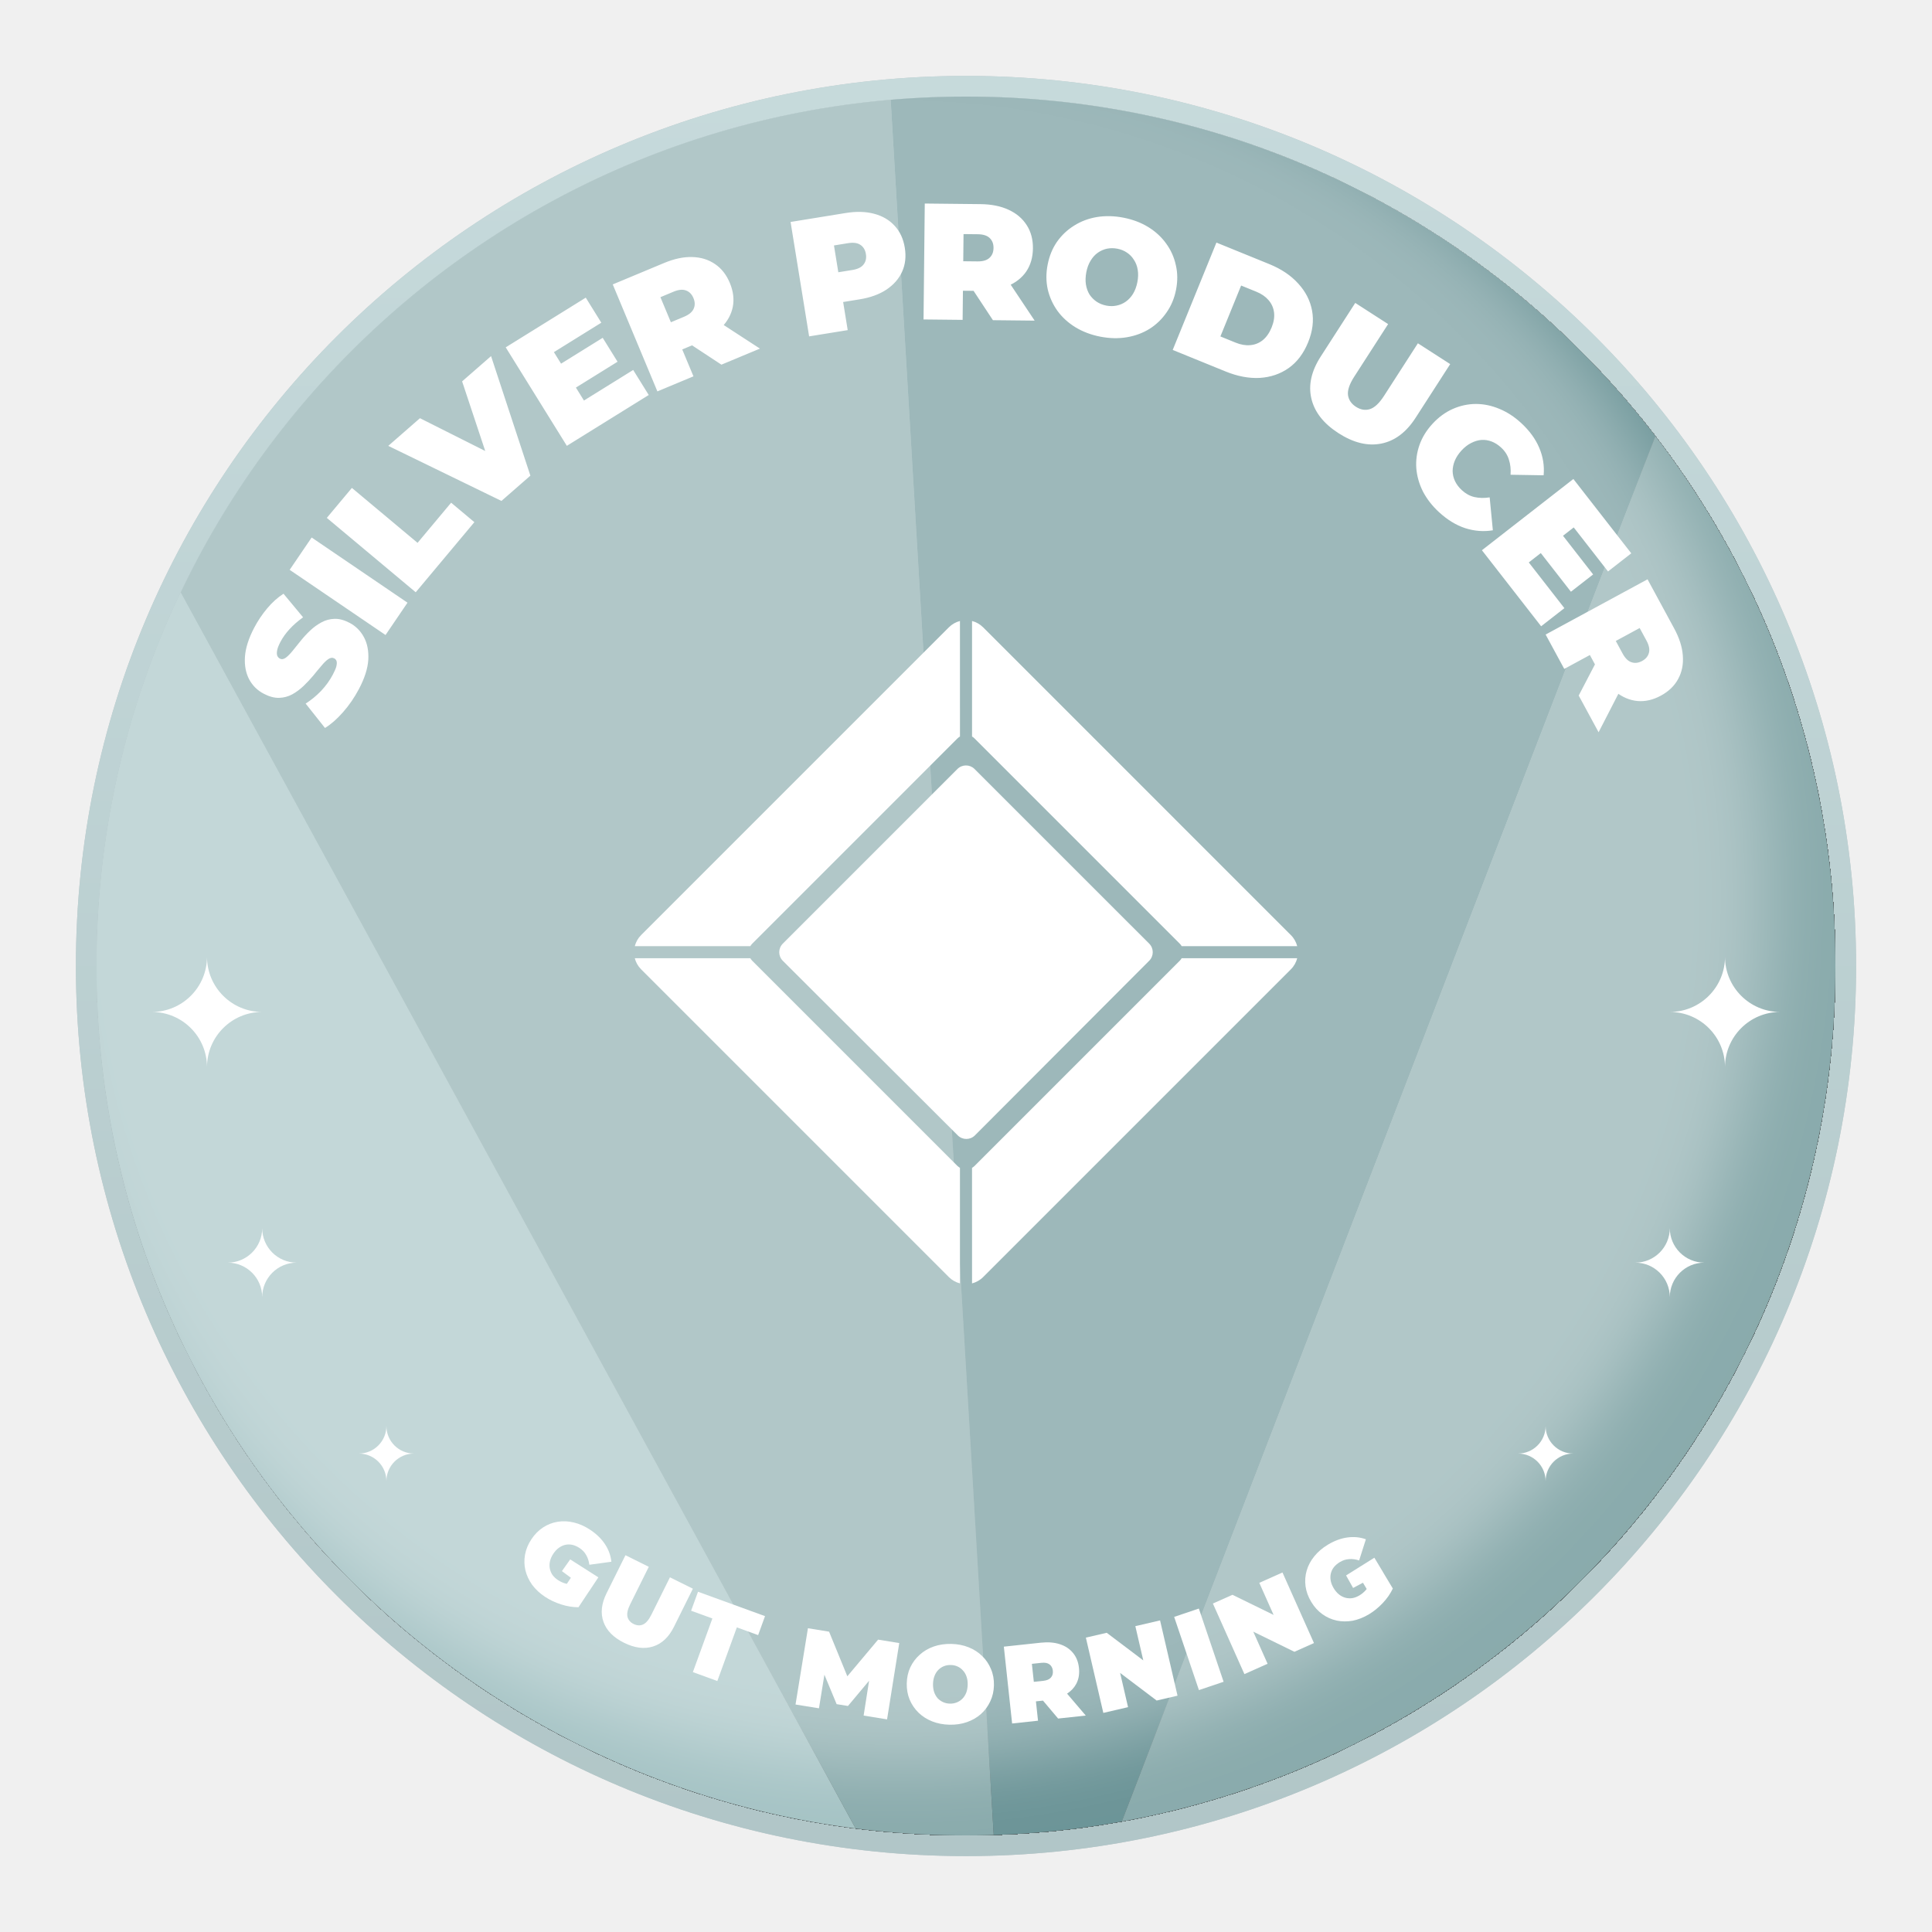
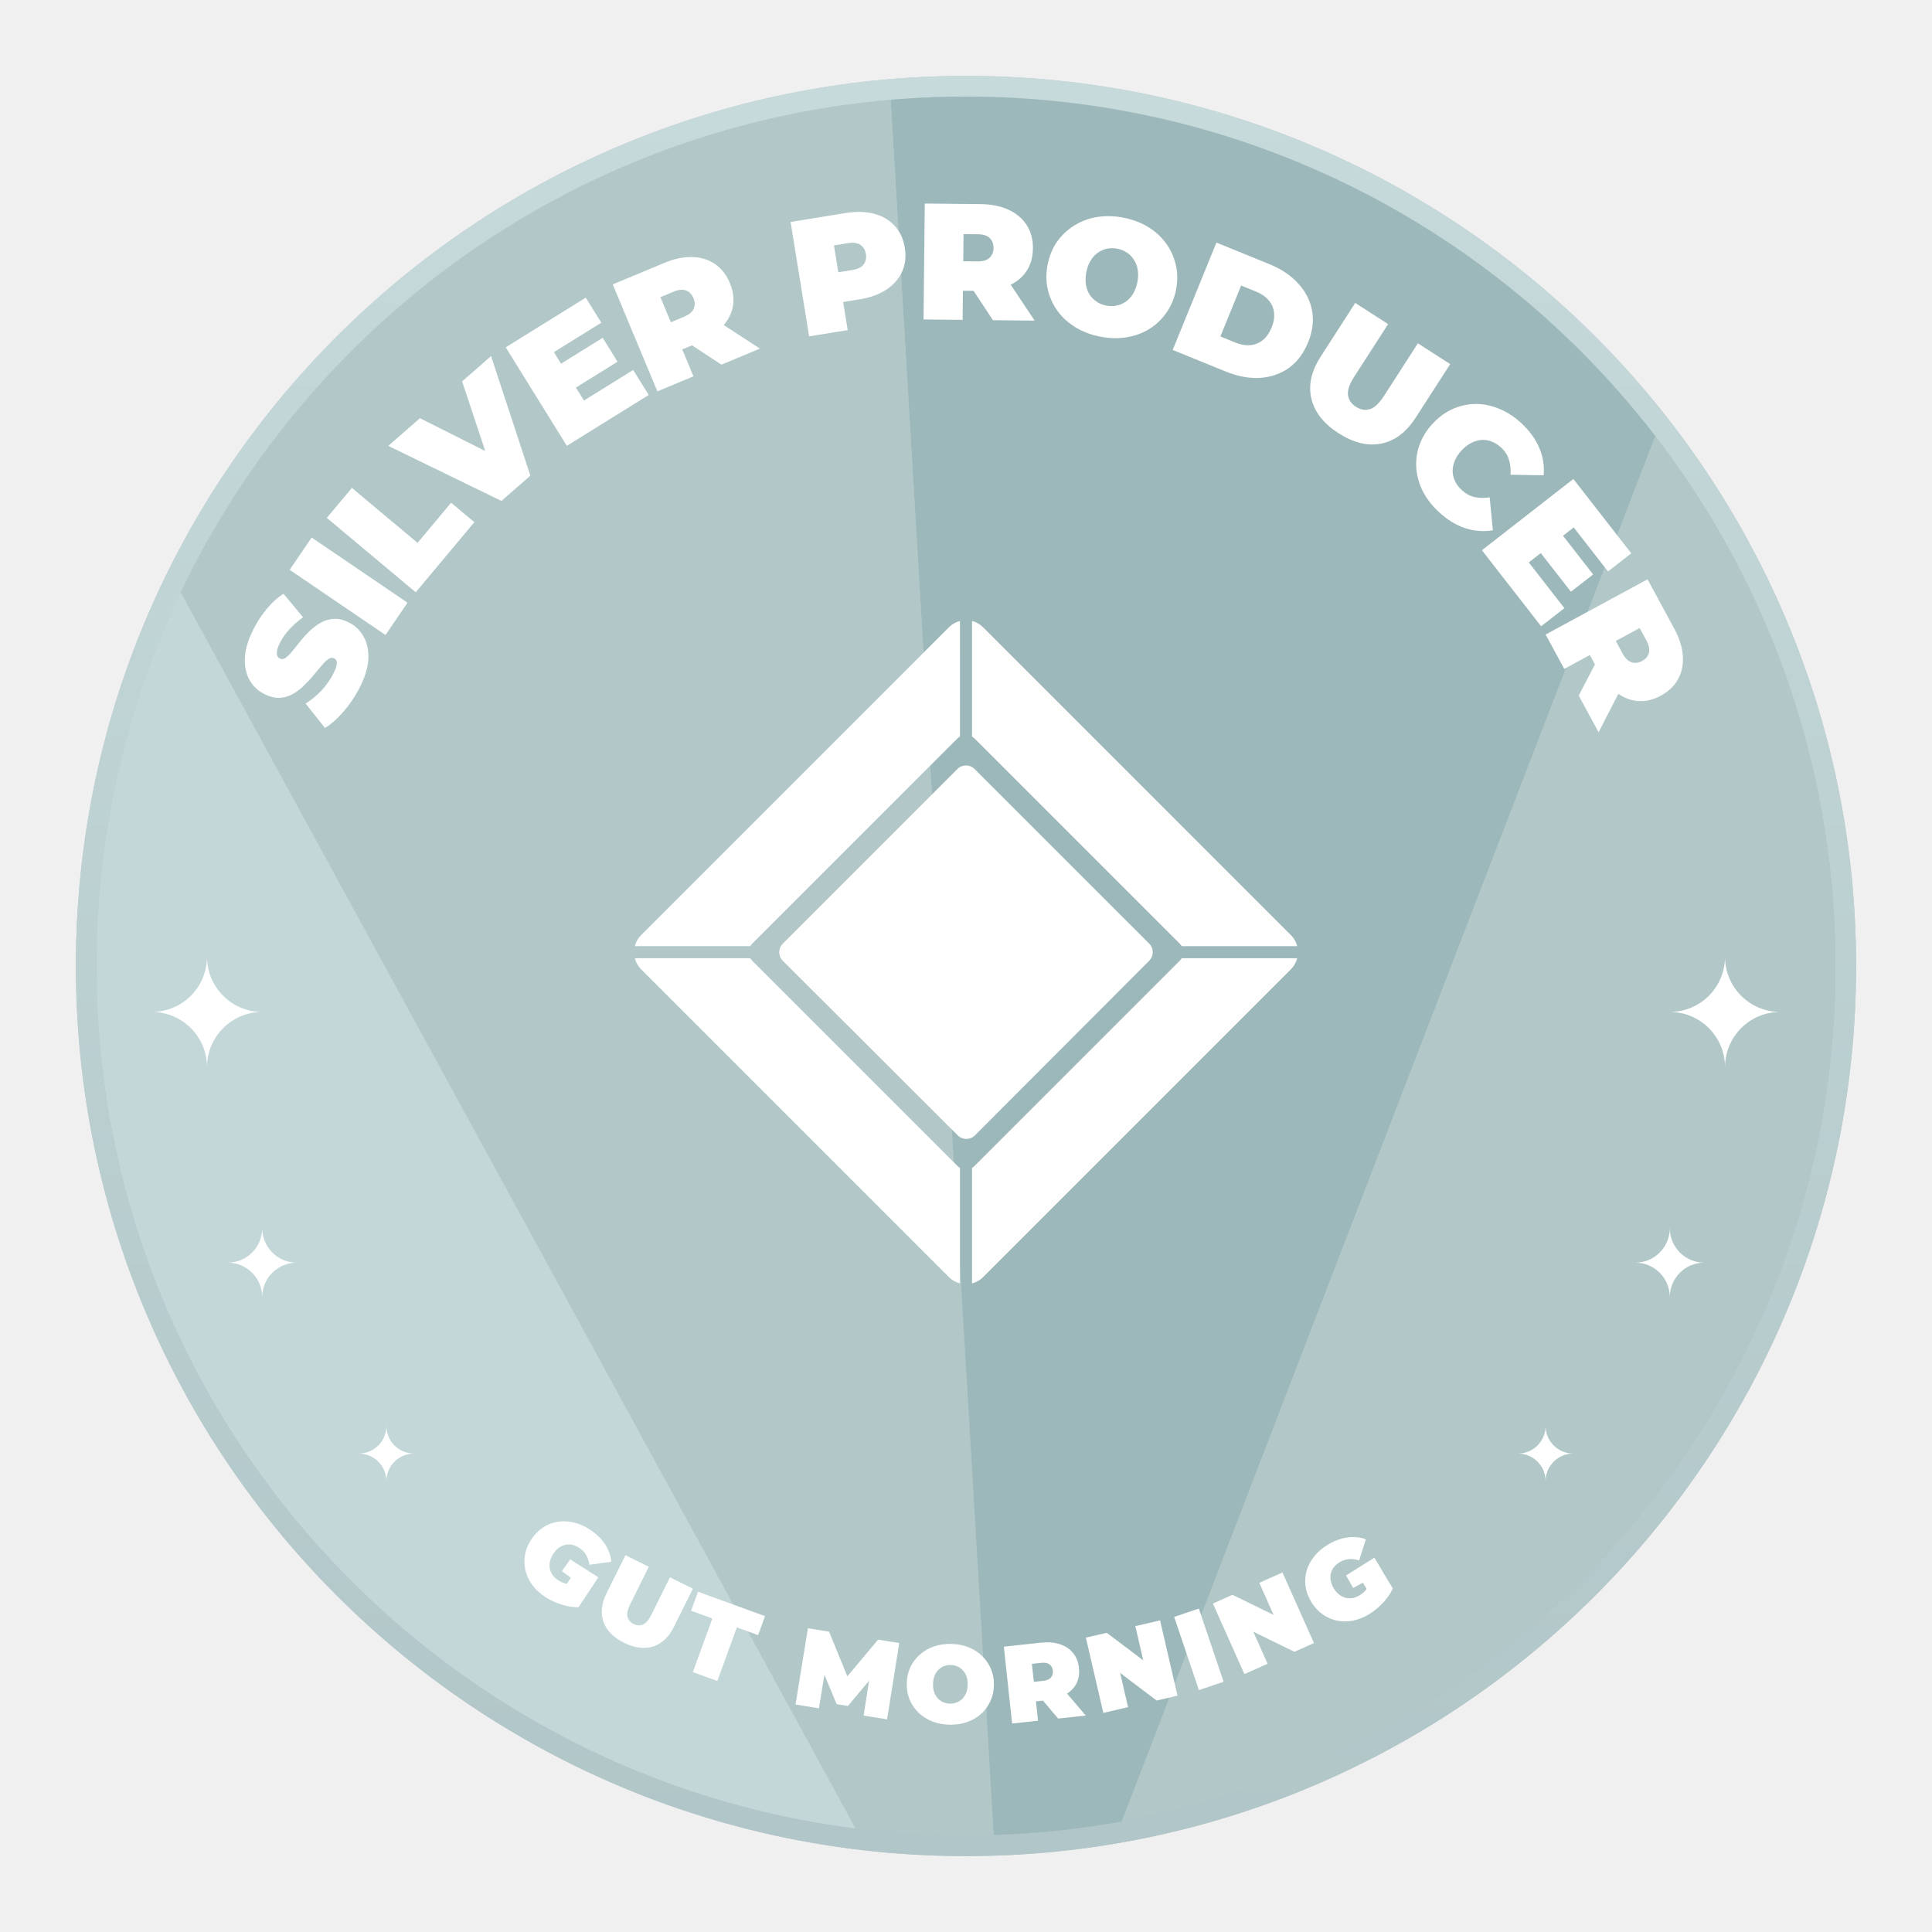
<svg xmlns="http://www.w3.org/2000/svg" width="140" height="140" viewBox="0 0 140 140" fill="none">
  <circle cx="70" cy="70" r="63.75" fill="url(#paint0_linear_2512_2594)" />
  <circle cx="70" cy="70" r="63.75" stroke="#9DACAF" stroke-width="1.5" />
  <circle cx="70" cy="70" r="63.75" stroke="url(#paint1_linear_2512_2594)" stroke-opacity="0.6" stroke-width="1.5" />
-   <g filter="url(#filter0_i_2512_2594)">
-     <mask id="mask0_2512_2594" style="mask-type:alpha" maskUnits="userSpaceOnUse" x="7" y="7" width="126" height="126">
-       <circle cx="70" cy="70" r="63" fill="white" />
-     </mask>
-     <g mask="url(#mask0_2512_2594)">
-       <path d="M73.198 153L-19 -15.846L-15.251 153H73.198Z" fill="#C3D7D8" />
-       <path d="M73.198 153L-19 -15.845L60.014 -69L73.198 153Z" fill="#B1C7C8" />
-       <path d="M73.198 153L138.453 -16.42L60.014 -69L73.198 153Z" fill="#9DB8BA" />
-       <path d="M73.198 153L138.453 -16.42L143.05 153H73.198Z" fill="#B1C7C8" />
-     </g>
+   <mask id="mask0_2512_2594" style="mask-type:alpha" maskUnits="userSpaceOnUse" x="7" y="7" width="126" height="126">
+     <circle cx="70" cy="70" r="63" fill="white" />
+   </mask>
+   <g mask="url(#mask0_2512_2594)">
+     <path d="M73.198 153L-19 -15.846L-15.251 153H73.198Z" fill="#C3D7D8" />
+     <path d="M73.198 153L-19 -15.845L60.014 -69L73.198 153Z" fill="#B1C7C8" />
+     <path d="M73.198 153L138.453 -16.42L60.014 -69L73.198 153Z" fill="#9DB8BA" />
+     <path d="M73.198 153L138.453 -16.42L143.05 153H73.198Z" fill="#B1C7C8" />
  </g>
  <path d="M26.018 49.913C25.69 50.537 25.303 51.101 24.856 51.608C24.41 52.114 23.974 52.495 23.55 52.751L22.148 50.984C22.539 50.738 22.912 50.432 23.267 50.067C23.618 49.691 23.901 49.298 24.117 48.887C24.244 48.647 24.328 48.452 24.37 48.302C24.409 48.142 24.417 48.015 24.394 47.922C24.364 47.824 24.306 47.753 24.221 47.709C24.087 47.638 23.941 47.657 23.785 47.764C23.629 47.872 23.461 48.037 23.282 48.259C23.098 48.47 22.902 48.705 22.693 48.966C22.477 49.223 22.241 49.474 21.985 49.719C21.733 49.958 21.461 50.158 21.168 50.32C20.879 50.475 20.564 50.558 20.224 50.569C19.876 50.577 19.504 50.476 19.108 50.268C18.648 50.026 18.297 49.679 18.055 49.227C17.811 48.764 17.709 48.218 17.75 47.589C17.795 46.953 18.019 46.252 18.421 45.487C18.685 44.984 18.999 44.517 19.362 44.084C19.725 43.651 20.118 43.298 20.543 43.023L21.963 44.732C21.585 45.004 21.259 45.289 20.985 45.587C20.714 45.879 20.493 46.188 20.322 46.513C20.195 46.754 20.116 46.956 20.084 47.12C20.052 47.284 20.055 47.417 20.092 47.518C20.133 47.612 20.196 47.681 20.281 47.726C20.409 47.793 20.55 47.772 20.706 47.664C20.855 47.553 21.018 47.39 21.194 47.175C21.374 46.953 21.568 46.712 21.777 46.452C21.991 46.184 22.223 45.931 22.475 45.693C22.726 45.454 22.997 45.258 23.286 45.102C23.579 44.94 23.896 44.854 24.236 44.843C24.576 44.832 24.941 44.928 25.331 45.133C25.784 45.371 26.133 45.722 26.378 46.185C26.619 46.637 26.723 47.179 26.688 47.812C26.647 48.441 26.424 49.142 26.018 49.913ZM27.937 46.015L20.991 41.292L22.583 38.95L29.529 43.673L27.937 46.015ZM30.125 42.918L23.682 37.528L25.5 35.356L30.258 39.337L32.691 36.428L34.375 37.838L30.125 42.918ZM36.337 36.299L28.136 32.309L30.432 30.304L37.275 33.743L35.91 34.935L33.487 27.636L35.584 25.805L38.434 34.468L36.337 36.299ZM40.493 26.454L43.674 24.479L44.75 26.212L41.569 28.187L40.493 26.454ZM42.315 29.024L45.883 26.809L47.01 28.623L41.076 32.307L36.646 25.17L42.447 21.569L43.573 23.384L40.138 25.517L42.315 29.024ZM47.637 28.362L44.402 20.61L48.134 19.053C48.857 18.751 49.53 18.608 50.153 18.626C50.783 18.64 51.335 18.809 51.808 19.132C52.277 19.447 52.637 19.904 52.886 20.502C53.136 21.1 53.208 21.677 53.102 22.232C52.993 22.781 52.72 23.28 52.284 23.731C51.855 24.179 51.279 24.553 50.556 24.855L48.274 25.808L48.989 24.248L50.251 27.271L47.637 28.362ZM52.277 26.425L49.194 24.397L51.962 23.241L55.068 25.261L52.277 26.425ZM49.109 24.536L47.452 23.837L49.567 22.954C49.929 22.803 50.16 22.61 50.263 22.377C50.372 22.141 50.368 21.882 50.251 21.602C50.134 21.321 49.953 21.137 49.708 21.048C49.47 20.957 49.17 20.986 48.809 21.137L46.694 22.02L47.362 20.35L49.109 24.536ZM58.632 24.375L57.288 16.084L61.279 15.436C62.053 15.311 62.741 15.329 63.343 15.491C63.952 15.651 64.45 15.943 64.834 16.367C65.218 16.783 65.462 17.311 65.565 17.951C65.669 18.59 65.605 19.168 65.372 19.684C65.14 20.2 64.76 20.634 64.234 20.987C63.715 21.331 63.068 21.565 62.294 21.691L59.854 22.086L60.903 20.688L61.428 23.922L58.632 24.375ZM60.953 20.996L59.504 19.93L61.767 19.564C62.153 19.501 62.424 19.368 62.577 19.165C62.738 18.96 62.795 18.708 62.746 18.408C62.697 18.108 62.564 17.886 62.347 17.743C62.137 17.599 61.838 17.558 61.451 17.621L59.189 17.988L60.227 16.519L60.953 20.996ZM66.923 23.149L67.012 14.749L71.056 14.792C71.84 14.801 72.515 14.936 73.08 15.198C73.653 15.46 74.093 15.833 74.4 16.316C74.707 16.791 74.857 17.353 74.85 18.001C74.843 18.649 74.681 19.207 74.365 19.676C74.048 20.136 73.6 20.488 73.021 20.73C72.451 20.971 71.773 21.088 70.989 21.08L68.517 21.054L69.79 19.903L69.755 23.179L66.923 23.149ZM71.951 23.202L69.919 20.12L72.919 20.152L74.975 23.234L71.951 23.202ZM69.787 20.215L68.54 18.918L70.832 18.942C71.224 18.946 71.513 18.861 71.699 18.687C71.893 18.513 71.991 18.274 71.994 17.97C71.998 17.666 71.904 17.425 71.714 17.247C71.532 17.07 71.245 16.978 70.853 16.974L68.561 16.95L69.835 15.679L69.787 20.215ZM79.728 24.395C79.061 24.264 78.461 24.037 77.929 23.714C77.405 23.391 76.972 22.997 76.631 22.531C76.292 22.058 76.055 21.535 75.922 20.963C75.797 20.392 75.795 19.797 75.916 19.177C76.039 18.548 76.264 17.997 76.593 17.523C76.931 17.043 77.346 16.651 77.837 16.348C78.33 16.036 78.88 15.83 79.486 15.728C80.101 15.628 80.742 15.643 81.409 15.773C82.085 15.905 82.684 16.132 83.208 16.454C83.732 16.776 84.164 17.174 84.504 17.648C84.845 18.114 85.078 18.632 85.203 19.203C85.338 19.767 85.344 20.363 85.221 20.991C85.1 21.611 84.871 22.162 84.532 22.642C84.202 23.123 83.79 23.52 83.298 23.831C82.807 24.135 82.258 24.338 81.651 24.439C81.044 24.541 80.403 24.526 79.728 24.395ZM80.167 22.145C80.426 22.195 80.674 22.195 80.913 22.144C81.159 22.094 81.381 21.999 81.58 21.858C81.788 21.711 81.963 21.521 82.106 21.288C82.251 21.048 82.355 20.766 82.418 20.444C82.481 20.122 82.489 19.827 82.444 19.557C82.4 19.279 82.309 19.038 82.17 18.831C82.04 18.618 81.871 18.443 81.662 18.304C81.46 18.167 81.23 18.073 80.971 18.023C80.712 17.972 80.459 17.972 80.213 18.021C79.975 18.073 79.751 18.172 79.543 18.319C79.345 18.459 79.173 18.65 79.028 18.891C78.885 19.124 78.782 19.401 78.719 19.723C78.657 20.045 78.647 20.345 78.691 20.622C78.736 20.892 78.823 21.133 78.953 21.346C79.092 21.552 79.263 21.724 79.464 21.861C79.673 22 79.908 22.094 80.167 22.145ZM84.979 25.357L88.147 17.578L91.981 19.139C92.848 19.492 93.547 19.962 94.076 20.549C94.609 21.129 94.943 21.783 95.078 22.512C95.213 23.24 95.118 24.005 94.792 24.805C94.463 25.613 93.995 26.234 93.386 26.668C92.78 27.095 92.082 27.334 91.293 27.384C90.507 27.427 89.681 27.272 88.814 26.919L84.979 25.357ZM88.435 24.38L89.535 24.828C89.906 24.979 90.257 25.04 90.588 25.011C90.927 24.985 91.23 24.866 91.497 24.655C91.767 24.437 91.984 24.128 92.147 23.728C92.307 23.335 92.365 22.97 92.321 22.633C92.277 22.295 92.143 21.999 91.919 21.743C91.702 21.491 91.408 21.289 91.038 21.139L89.937 20.691L88.435 24.38ZM96.993 31.39C95.91 30.693 95.255 29.857 95.027 28.881C94.798 27.907 95.024 26.891 95.705 25.835L98.207 21.951L100.588 23.485L98.131 27.298C97.784 27.836 97.635 28.283 97.682 28.637C97.734 28.985 97.925 29.264 98.255 29.477C98.591 29.693 98.925 29.751 99.256 29.651C99.598 29.548 99.943 29.227 100.29 28.689L102.746 24.876L105.087 26.384L102.584 30.268C101.904 31.324 101.073 31.949 100.091 32.144C99.109 32.339 98.076 32.088 96.993 31.39ZM104.269 37.106C103.776 36.65 103.388 36.15 103.106 35.606C102.835 35.062 102.677 34.503 102.631 33.927C102.591 33.357 102.668 32.796 102.861 32.245C103.054 31.694 103.371 31.18 103.81 30.704C104.25 30.228 104.737 29.872 105.271 29.635C105.805 29.399 106.358 29.278 106.929 29.272C107.507 29.271 108.074 29.387 108.633 29.62C109.203 29.852 109.734 30.196 110.228 30.652C110.834 31.211 111.271 31.81 111.54 32.451C111.815 33.096 111.92 33.76 111.857 34.442L109.461 34.402C109.49 34.004 109.45 33.641 109.341 33.311C109.243 32.981 109.055 32.688 108.779 32.433C108.562 32.233 108.332 32.086 108.091 31.994C107.849 31.901 107.601 31.863 107.347 31.879C107.099 31.9 106.85 31.975 106.601 32.104C106.356 32.227 106.126 32.406 105.909 32.641C105.692 32.877 105.529 33.124 105.42 33.383C105.317 33.636 105.265 33.887 105.263 34.136C105.268 34.391 105.326 34.635 105.437 34.868C105.548 35.101 105.713 35.319 105.93 35.519C106.206 35.774 106.51 35.941 106.842 36.018C107.184 36.095 107.553 36.103 107.947 36.042L108.178 38.427C107.508 38.539 106.838 38.486 106.167 38.27C105.507 38.053 104.875 37.665 104.269 37.106ZM113.143 38.672L115.444 41.626L113.835 42.879L111.534 39.926L113.143 38.672ZM110.781 40.756L113.362 44.069L111.677 45.382L107.385 39.872L114.012 34.71L118.208 40.096L116.523 41.409L114.038 38.219L110.781 40.756ZM112.002 45.982L119.387 41.979L121.314 45.534C121.688 46.223 121.898 46.878 121.943 47.5C121.993 48.128 121.881 48.694 121.608 49.197C121.341 49.696 120.923 50.1 120.354 50.409C119.784 50.718 119.217 50.848 118.654 50.798C118.097 50.745 117.572 50.524 117.08 50.136C116.591 49.755 116.16 49.22 115.786 48.531L114.608 46.358L116.232 46.91L113.352 48.472L112.002 45.982ZM114.399 50.402L116.105 47.129L117.535 49.767L115.84 53.061L114.399 50.402ZM115.958 47.059L116.486 45.34L117.578 47.354C117.765 47.699 117.98 47.91 118.222 47.988C118.468 48.073 118.725 48.043 118.992 47.898C119.26 47.753 119.425 47.554 119.488 47.302C119.555 47.056 119.495 46.761 119.308 46.416L118.216 44.401L119.945 44.897L115.958 47.059Z" fill="white" />
  <path d="M69.562 92.999C69.269 92.924 68.99 92.773 68.76 92.544L46.456 70.239C46.226 70.009 46.075 69.731 46 69.437L54.371 69.438C54.373 69.441 54.376 69.443 54.378 69.446C54.414 69.508 54.457 69.567 54.51 69.62L69.38 84.49C69.388 84.497 69.397 84.504 69.405 84.511C69.45 84.552 69.498 84.588 69.548 84.619L69.552 84.621C69.555 84.623 69.558 84.626 69.562 84.628L69.562 92.999Z" fill="white" />
  <path d="M69.563 53.371C69.498 53.409 69.436 53.455 69.38 53.51L54.511 68.38C54.455 68.436 54.409 68.498 54.371 68.563L46 68.562C46.076 68.269 46.227 67.99 46.456 67.761L68.761 45.456C68.991 45.227 69.269 45.075 69.562 45L69.563 53.371Z" fill="white" />
  <path d="M94 69.437C93.924 69.731 93.774 70.009 93.544 70.239L71.239 92.544C71.01 92.774 70.731 92.924 70.438 92.999L70.437 84.628L70.438 84.627C70.44 84.626 70.442 84.625 70.444 84.624C70.471 84.608 70.497 84.59 70.522 84.571C70.527 84.567 70.532 84.564 70.537 84.56C70.565 84.538 70.594 84.515 70.62 84.489L85.489 69.619C85.545 69.564 85.591 69.502 85.628 69.437L94 69.437Z" fill="white" />
  <path d="M83.276 68.38C83.618 68.722 83.618 69.277 83.276 69.619L70.644 82.276C70.302 82.618 69.747 82.618 69.405 82.276L56.723 69.62C56.381 69.278 56.382 68.722 56.724 68.38L69.38 55.723C69.719 55.385 70.265 55.382 70.608 55.713L83.276 68.38Z" fill="white" />
  <path d="M93.543 67.761C93.773 67.99 93.924 68.269 94 68.562H85.628C85.61 68.532 85.591 68.501 85.57 68.473C85.568 68.471 85.567 68.469 85.565 68.468L85.549 68.447L85.489 68.38L70.619 53.51L70.553 53.45C70.547 53.445 70.541 53.441 70.535 53.436C70.532 53.434 70.53 53.432 70.527 53.431C70.512 53.419 70.497 53.408 70.482 53.398L70.438 53.371L70.438 45C70.731 45.075 71.009 45.227 71.239 45.456L93.543 67.761Z" fill="white" />
  <path d="M30 105.33C28.895 105.33 28 106.226 28 107.33C28 106.226 27.105 105.33 26 105.33C27.105 105.33 28 104.435 28 103.33C28 104.435 28.895 105.33 30 105.33Z" fill="white" />
  <path d="M21.5 91.496C20.119 91.496 19 92.615 19 93.996C19 92.615 17.881 91.496 16.5 91.496C17.881 91.496 19 90.377 19 88.996C19 90.377 20.119 91.496 21.5 91.496Z" fill="white" />
  <path d="M19 73.33C16.791 73.33 15 71.539 15 69.33C15 71.539 13.209 73.33 11 73.33C13.209 73.33 15 75.121 15 77.33C15 75.121 16.791 73.33 19 73.33Z" fill="white" />
  <path d="M110 105.33C111.105 105.33 112 106.226 112 107.33C112 106.226 112.895 105.33 114 105.33C112.895 105.33 112 104.435 112 103.33C112 104.435 111.105 105.33 110 105.33Z" fill="white" />
  <path d="M118.5 91.496C119.881 91.496 121 92.615 121 93.996C121 92.615 122.119 91.496 123.5 91.496C122.119 91.496 121 90.377 121 88.996C121 90.377 119.881 91.496 118.5 91.496Z" fill="white" />
  <path d="M121 73.33C123.209 73.33 125 71.539 125 69.33C125 71.539 126.791 73.33 129 73.33C126.791 73.33 125 75.121 125 77.33C125 75.121 123.209 73.33 121 73.33Z" fill="white" />
  <path fill-rule="evenodd" clip-rule="evenodd" d="M68.93 119.124C69.388 119.134 69.808 119.215 70.188 119.368C70.569 119.52 70.898 119.733 71.175 120.005C71.451 120.273 71.664 120.587 71.81 120.948C71.963 121.303 72.034 121.694 72.025 122.12C72.016 122.541 71.928 122.929 71.761 123.283C71.598 123.636 71.372 123.944 71.084 124.204C70.796 124.459 70.458 124.655 70.071 124.79C69.684 124.926 69.261 124.989 68.803 124.979C68.35 124.969 67.93 124.888 67.544 124.736C67.163 124.583 66.834 124.373 66.558 124.106C66.281 123.833 66.066 123.516 65.914 123.156C65.767 122.795 65.698 122.404 65.707 121.983C65.716 121.557 65.802 121.169 65.964 120.821C66.131 120.467 66.36 120.162 66.648 119.907C66.937 119.646 67.274 119.448 67.661 119.313C68.053 119.177 68.476 119.115 68.93 119.124ZM68.896 120.652C68.721 120.648 68.554 120.677 68.398 120.738C68.248 120.798 68.113 120.888 67.993 121.008C67.879 121.123 67.787 121.268 67.72 121.443C67.652 121.612 67.615 121.806 67.61 122.025C67.606 122.243 67.633 122.441 67.693 122.619C67.754 122.79 67.839 122.939 67.948 123.064C68.063 123.183 68.194 123.277 68.342 123.344C68.495 123.411 68.66 123.448 68.836 123.452C69.012 123.455 69.175 123.426 69.326 123.366C69.482 123.305 69.617 123.218 69.731 123.103C69.851 122.983 69.946 122.837 70.014 122.668C70.081 122.494 70.117 122.297 70.122 122.078C70.127 121.86 70.099 121.664 70.039 121.493C69.979 121.315 69.891 121.167 69.776 121.047C69.667 120.922 69.536 120.826 69.383 120.758C69.235 120.691 69.072 120.656 68.896 120.652Z" fill="white" />
  <path fill-rule="evenodd" clip-rule="evenodd" d="M75.423 119.035C75.942 118.979 76.399 119.015 76.794 119.144C77.194 119.272 77.515 119.485 77.756 119.781C77.996 120.071 78.139 120.431 78.185 120.861C78.232 121.29 78.169 121.672 77.996 122.007C77.845 122.295 77.62 122.535 77.324 122.728L78.679 124.316L76.675 124.532L75.579 123.233L75.067 123.287L75.219 124.689L73.342 124.891L72.742 119.323L75.423 119.035ZM75.459 120.495L74.774 120.568L74.915 121.872L75.6 121.799C75.859 121.771 76.044 121.692 76.153 121.562C76.268 121.432 76.314 121.266 76.293 121.065C76.271 120.863 76.19 120.711 76.051 120.608C75.916 120.504 75.719 120.467 75.459 120.495Z" fill="white" />
  <path d="M60.078 118.237L61.401 121.47L63.631 118.814L65.163 119.063L64.28 124.593L62.582 124.317L62.977 121.793L61.447 123.621L60.626 123.489L59.74 121.356L59.345 123.79L57.647 123.515L58.546 117.988L60.078 118.237Z" fill="white" />
  <path d="M85.328 122.876L83.816 123.227L81.168 121.226L81.743 123.707L79.951 124.123L78.686 118.668L80.198 118.318L82.846 120.318L82.271 117.837L84.063 117.421L85.328 122.876Z" fill="white" />
  <path d="M88.667 121.867L86.879 122.471L85.084 117.166L86.873 116.562L88.667 121.867Z" fill="white" />
  <path d="M55.437 117.111L54.937 118.487L53.395 117.926L51.981 121.813L50.208 121.167L51.622 117.281L50.08 116.72L50.581 115.344L55.437 117.111Z" fill="white" />
  <path d="M95.215 119.062L93.798 119.695L90.816 118.236L91.854 120.562L90.175 121.312L87.891 116.198L89.309 115.565L92.29 117.023L91.253 114.698L92.933 113.948L95.215 119.062Z" fill="white" />
  <path d="M47.014 113.537L45.669 116.245C45.479 116.627 45.413 116.934 45.471 117.165C45.531 117.392 45.678 117.563 45.912 117.679C46.151 117.798 46.376 117.811 46.588 117.72C46.807 117.627 47.012 117.388 47.202 117.006L48.547 114.298L50.209 115.124L48.839 117.882C48.466 118.632 47.962 119.108 47.326 119.31C46.69 119.512 45.987 119.422 45.218 119.04C44.449 118.658 43.953 118.153 43.729 117.524C43.506 116.895 43.581 116.205 43.953 115.455L45.323 112.697L47.014 113.537Z" fill="white" />
  <path d="M97.639 111.411C98.11 111.346 98.557 111.39 98.977 111.542L98.488 113.076C98.233 112.992 97.989 112.96 97.759 112.98C97.53 112.993 97.308 113.064 97.093 113.193C96.915 113.3 96.769 113.425 96.655 113.568C96.546 113.708 96.474 113.86 96.436 114.026C96.399 114.191 96.396 114.363 96.429 114.542C96.462 114.722 96.535 114.906 96.647 115.093C96.754 115.271 96.881 115.419 97.026 115.537C97.169 115.651 97.322 115.731 97.485 115.776C97.649 115.82 97.817 115.831 97.989 115.808C98.164 115.778 98.339 115.711 98.513 115.607C98.695 115.497 98.856 115.361 98.994 115.198C99.008 115.18 99.021 115.16 99.035 115.141L98.764 114.69L98.051 115.069L97.541 114.162L99.592 112.878L100.216 113.917L100.213 113.918L100.929 115.11C100.754 115.482 100.511 115.834 100.199 116.163C99.887 116.493 99.554 116.764 99.202 116.975C98.813 117.208 98.419 117.364 98.018 117.443C97.62 117.514 97.231 117.51 96.854 117.431C96.482 117.349 96.138 117.195 95.821 116.968C95.505 116.741 95.236 116.443 95.014 116.073C94.791 115.702 94.656 115.324 94.604 114.938C94.553 114.552 94.581 114.173 94.689 113.804C94.797 113.435 94.981 113.092 95.239 112.776C95.499 112.452 95.828 112.171 96.225 111.932C96.701 111.647 97.172 111.473 97.639 111.411Z" fill="white" />
  <path d="M40.416 110.272C40.796 110.211 41.184 110.229 41.581 110.326C41.985 110.421 42.38 110.597 42.767 110.854C43.228 111.161 43.588 111.511 43.845 111.906C44.105 112.303 44.258 112.725 44.302 113.17L42.707 113.388C42.672 113.122 42.596 112.888 42.479 112.689C42.37 112.488 42.21 112.318 42.001 112.179C41.828 112.064 41.652 111.986 41.474 111.945C41.301 111.907 41.132 111.907 40.967 111.944C40.801 111.981 40.645 112.053 40.497 112.16C40.349 112.266 40.215 112.411 40.094 112.593C39.979 112.766 39.899 112.944 39.855 113.126C39.814 113.304 39.808 113.476 39.838 113.643C39.868 113.81 39.931 113.967 40.025 114.113C40.127 114.257 40.263 114.386 40.431 114.498C40.609 114.616 40.802 114.703 41.009 114.757C41.031 114.762 41.054 114.765 41.077 114.77L41.368 114.331L40.719 113.85L41.319 112.999L43.359 114.3L42.689 115.31L42.687 115.308L41.919 116.466C41.508 116.468 41.086 116.4 40.654 116.26C40.222 116.12 39.835 115.937 39.493 115.709C39.115 115.459 38.804 115.169 38.561 114.841C38.326 114.512 38.163 114.16 38.072 113.786C37.986 113.414 37.977 113.037 38.046 112.654C38.115 112.271 38.269 111.899 38.508 111.539C38.747 111.18 39.03 110.894 39.356 110.682C39.683 110.47 40.036 110.333 40.416 110.272Z" fill="white" />
  <defs>
-     <filter id="filter0_i_2512_2594" x="2" y="2" width="131" height="131" filterUnits="userSpaceOnUse" color-interpolation-filters="sRGB">
-       <feFlood flood-opacity="0" result="BackgroundImageFix" />
-       <feBlend mode="normal" in="SourceGraphic" in2="BackgroundImageFix" result="shape" />
-       <feColorMatrix in="SourceAlpha" type="matrix" values="0 0 0 0 0 0 0 0 0 0 0 0 0 0 0 0 0 0 127 0" result="hardAlpha" />
-       <feOffset dx="-5" dy="-5" />
-       <feGaussianBlur stdDeviation="2.5" />
-       <feComposite in2="hardAlpha" operator="arithmetic" k2="-1" k3="1" />
-       <feColorMatrix type="matrix" values="0 0 0 0 0 0 0 0 0 0 0 0 0 0 0 0 0 0 0.5 0" />
-       <feBlend mode="overlay" in2="shape" result="effect1_innerShadow_2512_2594" />
-     </filter>
    <linearGradient id="paint0_linear_2512_2594" x1="7" y1="7" x2="133" y2="133" gradientUnits="userSpaceOnUse">
      <stop stop-color="#CEE1E2" />
      <stop offset="1" stop-color="#B5C0C2" />
    </linearGradient>
    <linearGradient id="paint1_linear_2512_2594" x1="70" y1="7" x2="70" y2="133" gradientUnits="userSpaceOnUse">
      <stop stop-color="#E1F8F9" />
      <stop offset="1" stop-color="#BED7D8" />
    </linearGradient>
  </defs>
</svg>
